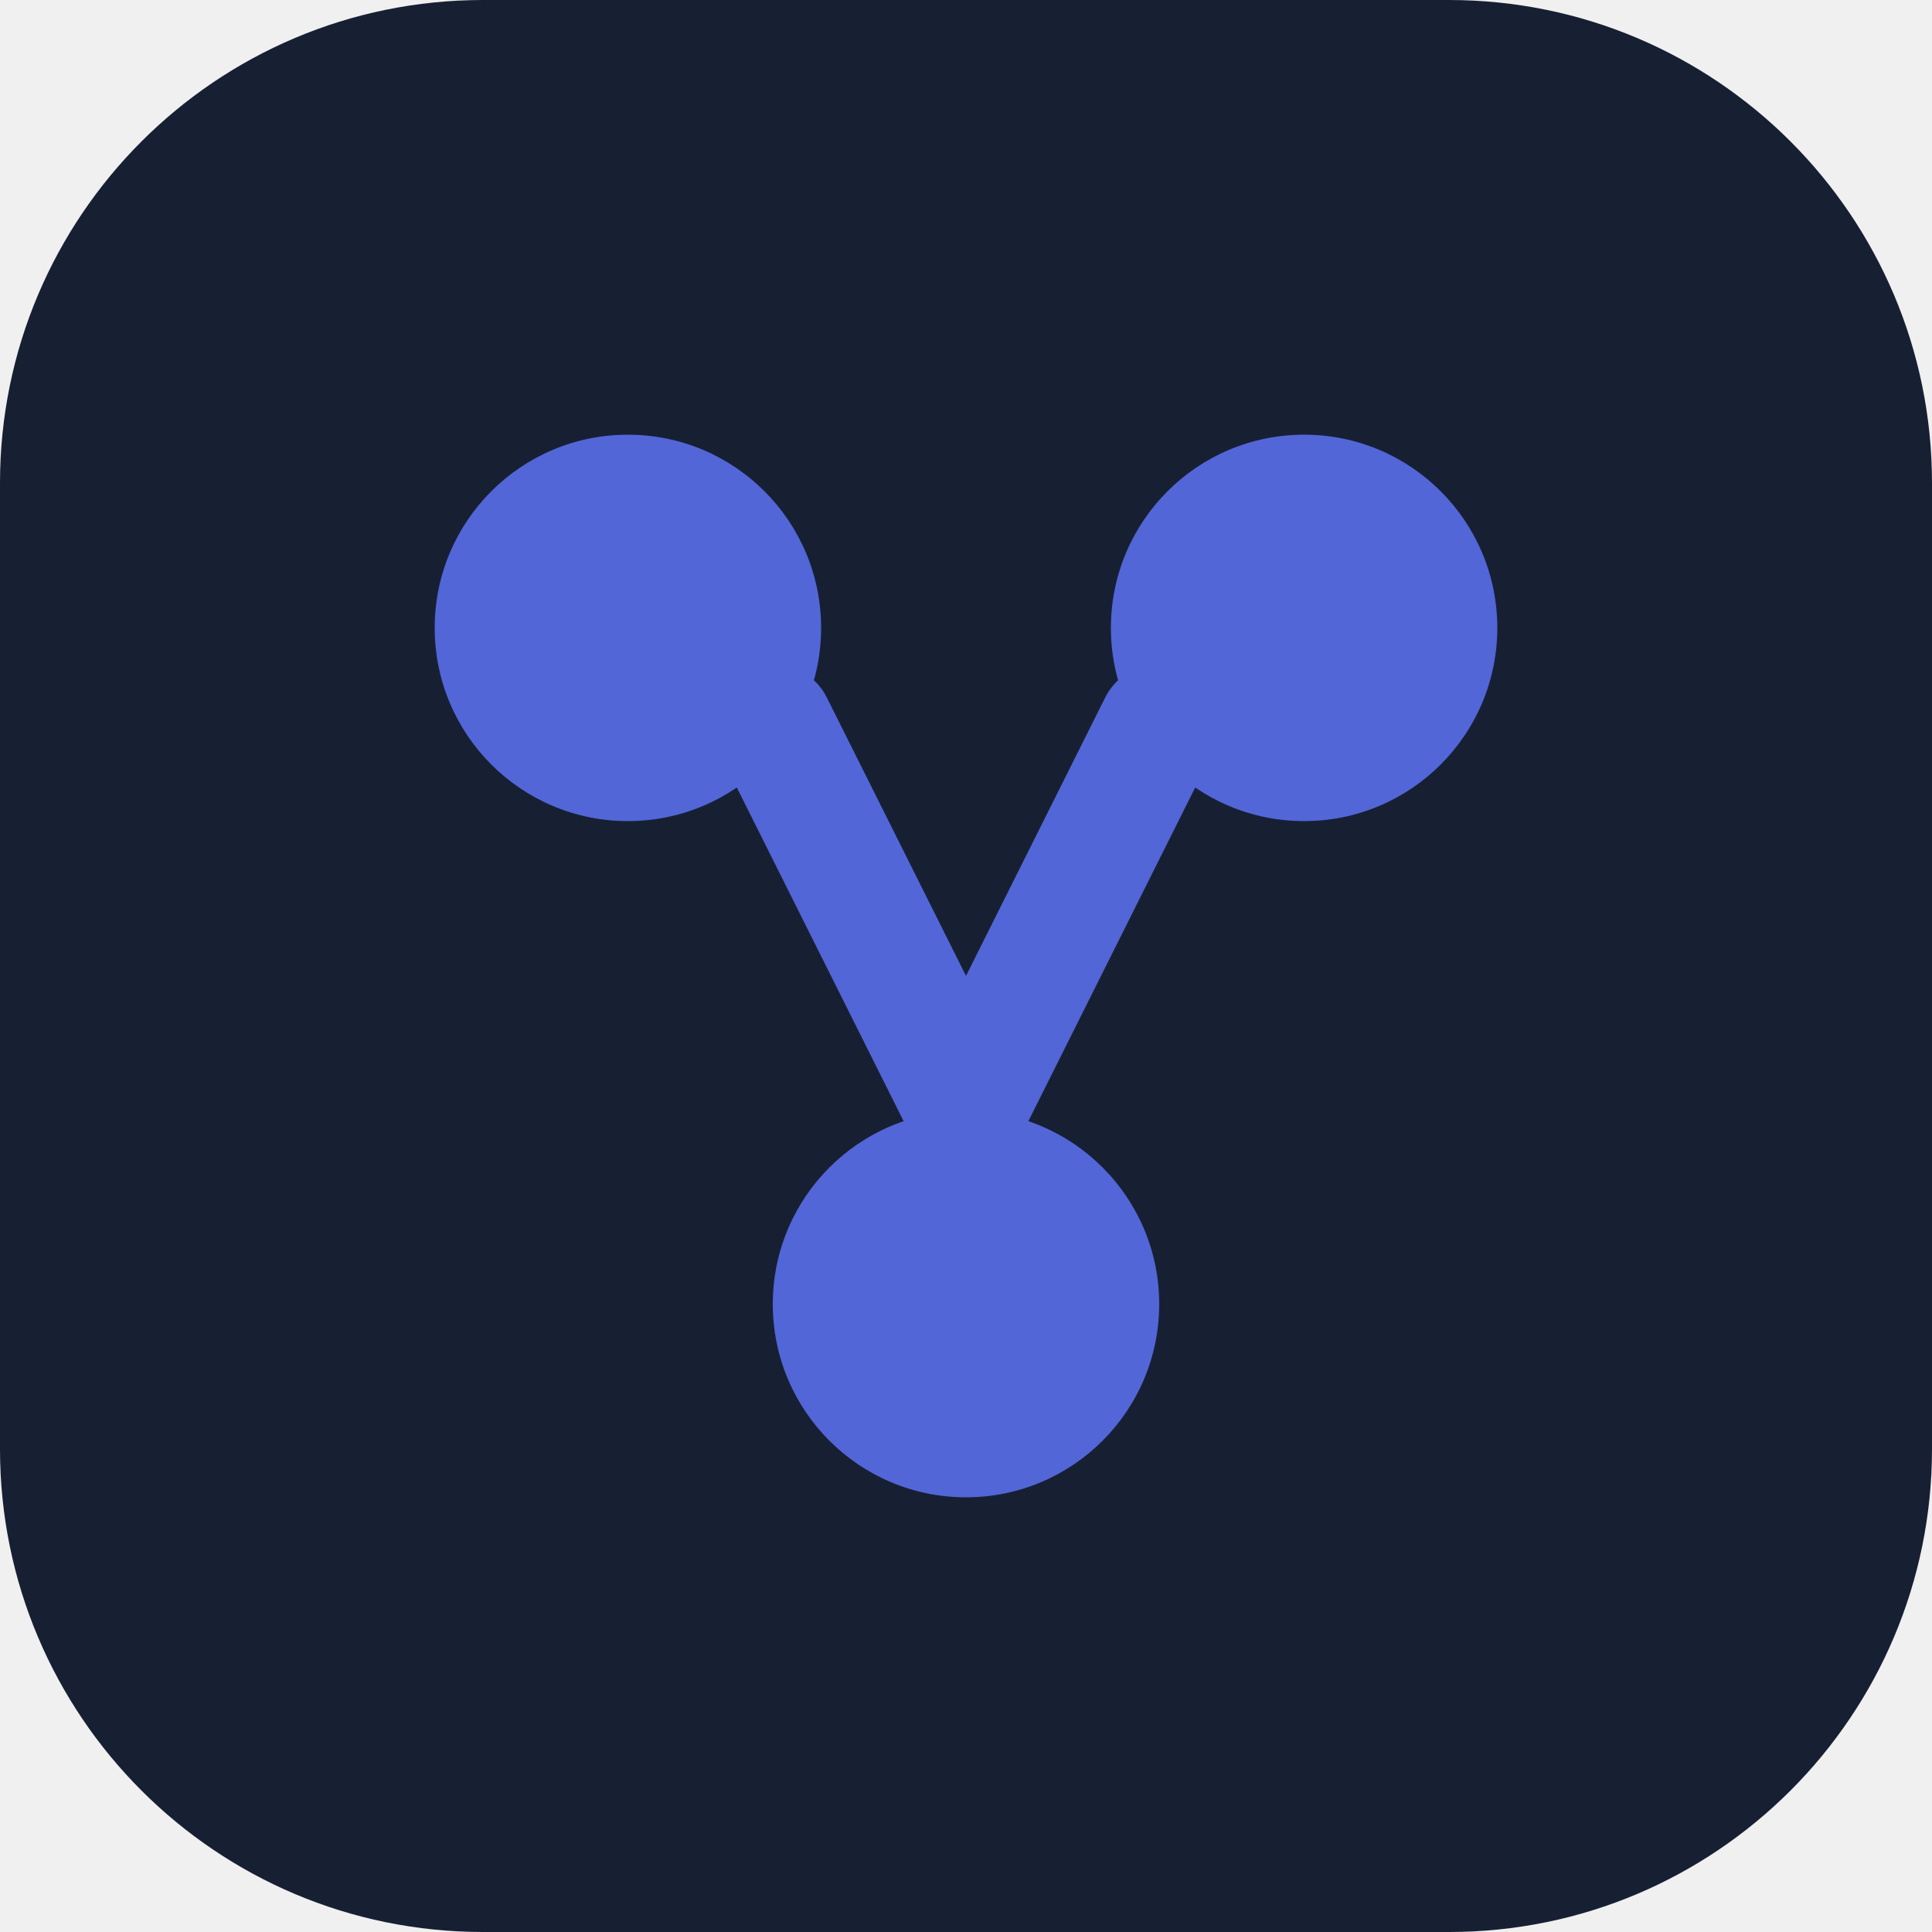
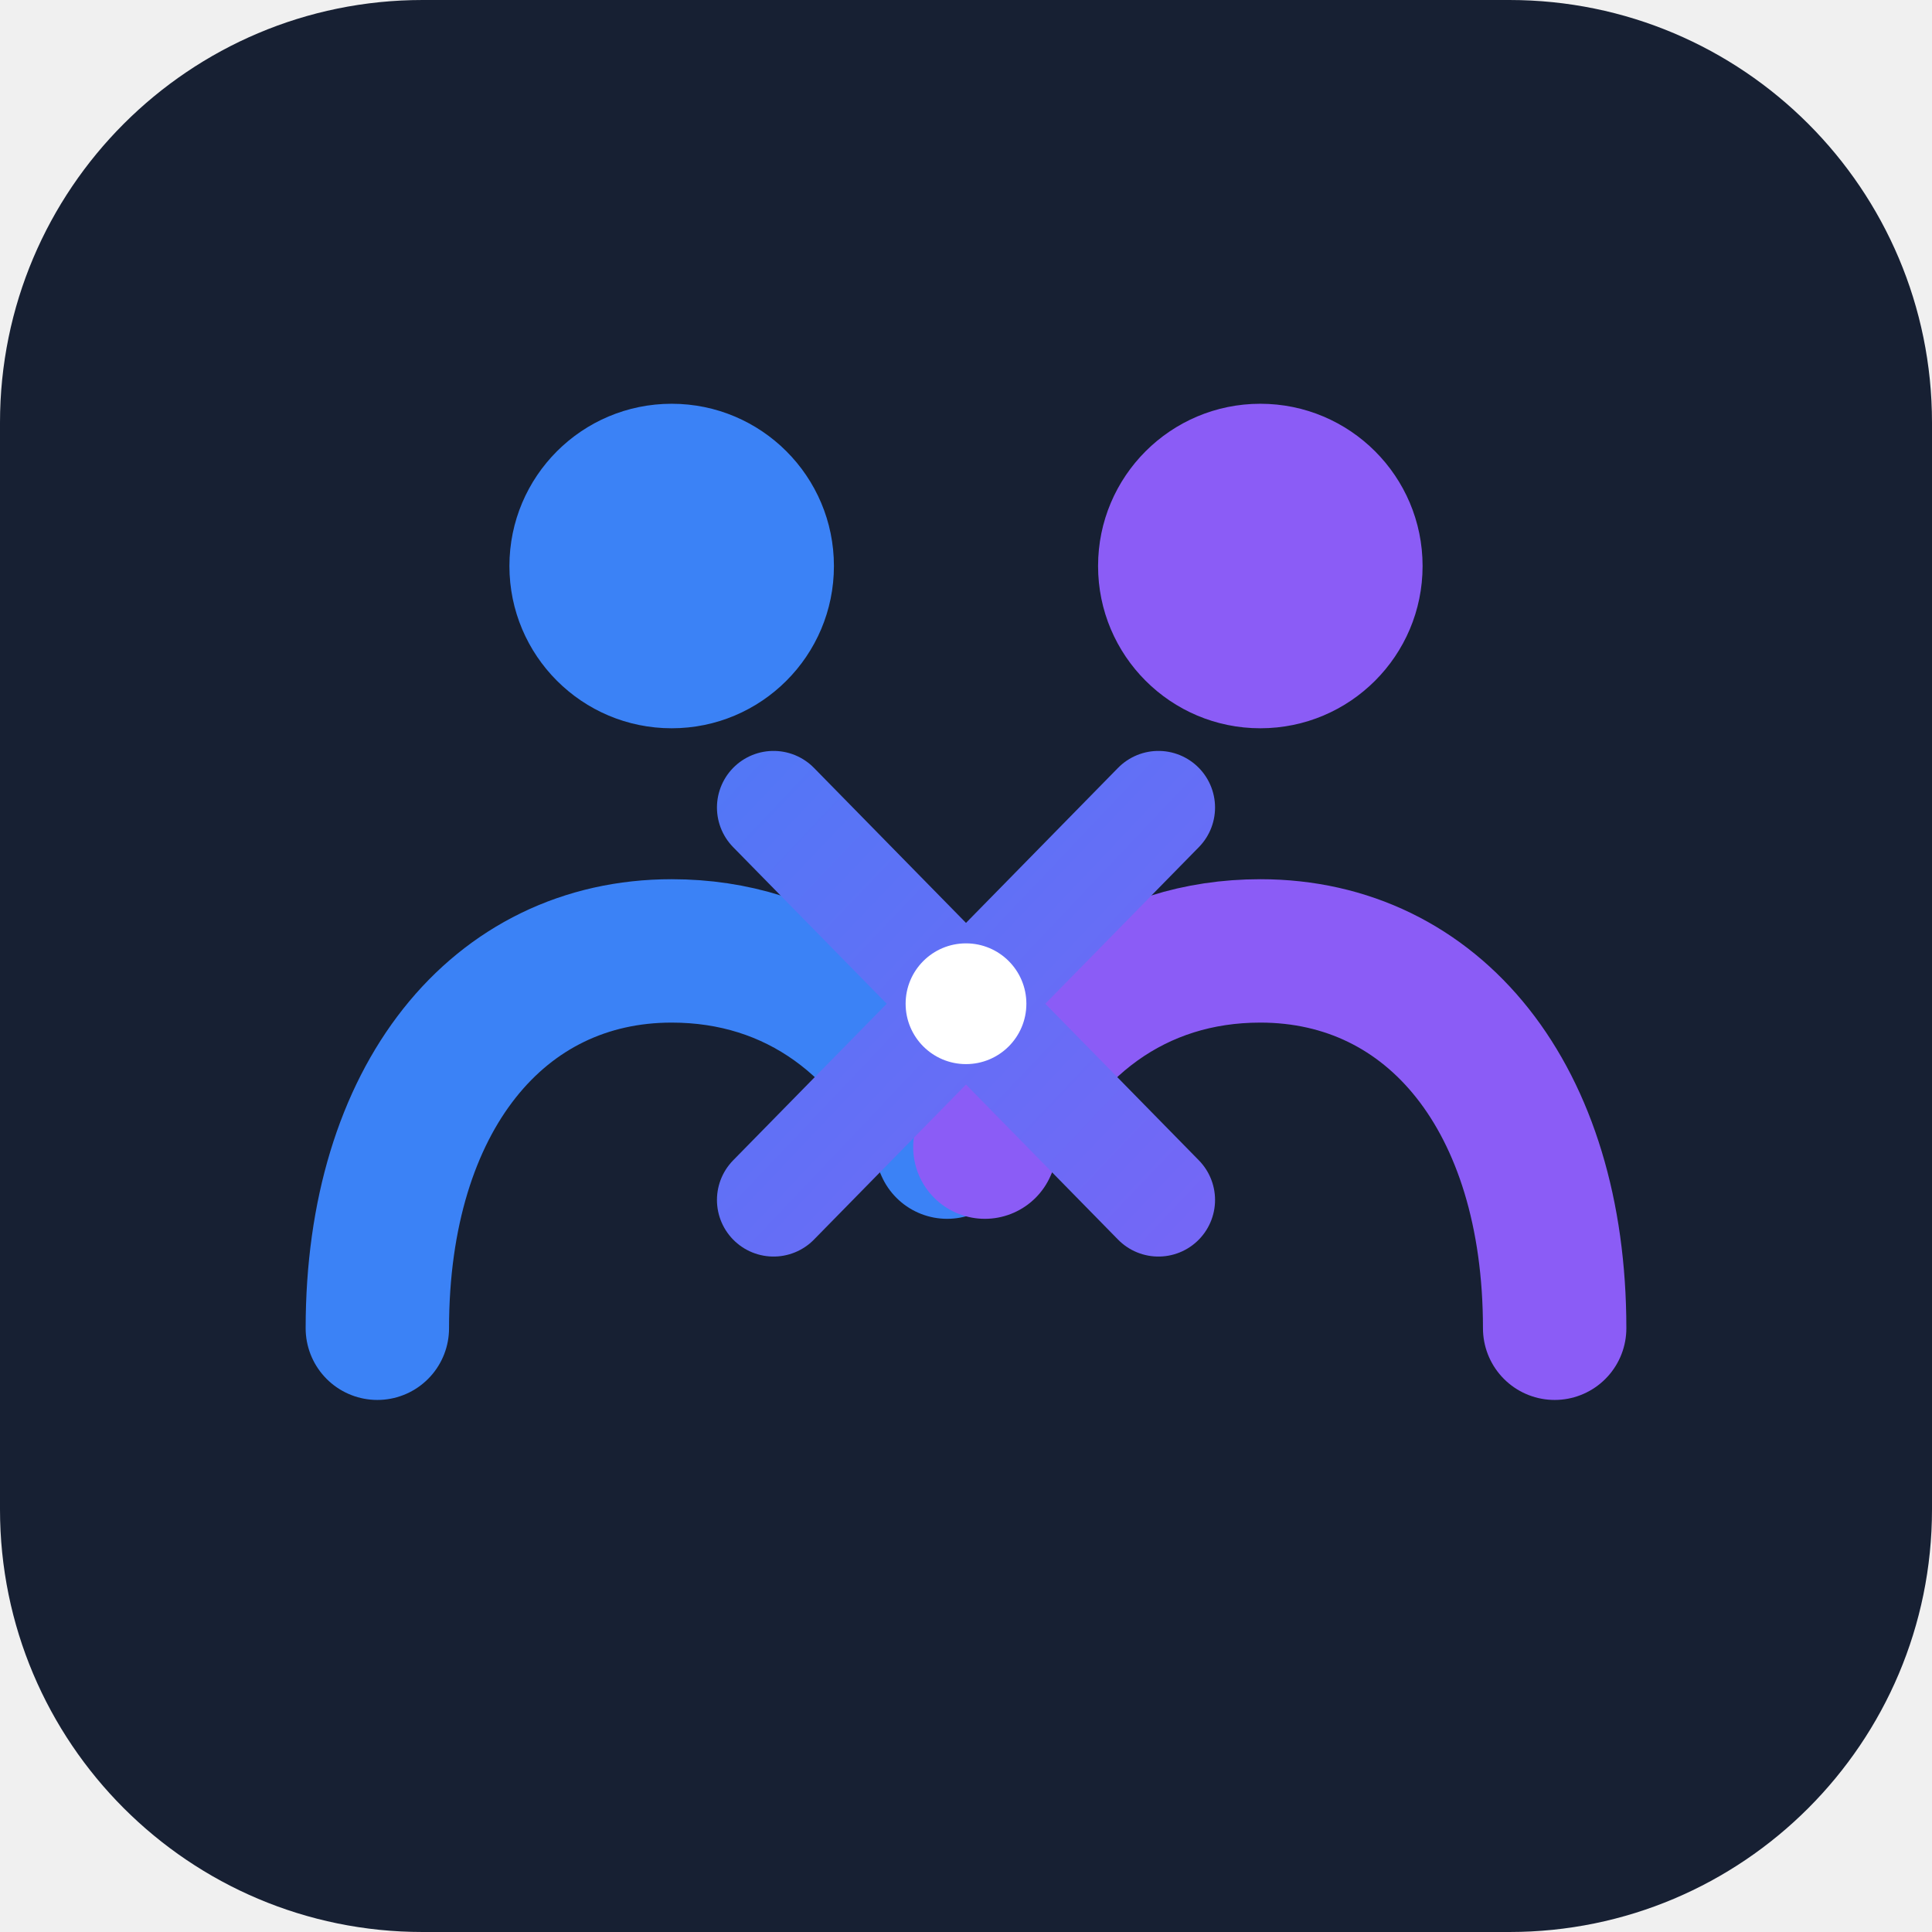
- <svg xmlns="http://www.w3.org/2000/svg" width="40" height="40" viewBox="0 0 40 40" fill="none">
-   <rect width="40" height="40" rx="10" fill="#172033" />
+ <svg xmlns="http://www.w3.org/2000/svg" width="512" height="512" viewBox="0 0 512 512" fill="none">
  <defs>
-     <linearGradient id="logoGradient" x1="8" y1="8" x2="32" y2="32">
-       <stop offset="0%" stop-color="#5266D8" />
-       <stop offset="100%" stop-color="#8B5CF6" />
+     <linearGradient id="bluePurple" x1="110" y1="120" x2="405" y2="400" gradientUnits="userSpaceOnUse">
+       <stop offset="0" stop-color="#3B82F6" />
+       <stop offset="1" stop-color="#8B5CF6" />
    </linearGradient>
  </defs>
-   <circle cx="13" cy="13" r="4" fill="url(#logoGradient)" />
-   <circle cx="27" cy="13" r="4" fill="url(#logoGradient)" />
-   <circle cx="20" cy="27" r="4" fill="url(#logoGradient)" />
-   <path d="M16 15L20 23L24 15" stroke="url(#logoGradient)" stroke-width="2.5" stroke-linecap="round" stroke-linejoin="round" />
+   <rect width="512" height="512" rx="112" fill="#172033" />
+   <circle cx="178" cy="150" r="43" fill="#3B82F6" />
+   <path d="M100 352      C100 291 132 252 178 252      C211 252 237 271 251 304" stroke="#3B82F6" stroke-width="38" stroke-linecap="round" />
+   <circle cx="334" cy="150" r="43" fill="#8B5CF6" />
+   <path d="M261 304      C275 271 301 252 334 252      C380 252 412 291 412 352" stroke="#8B5CF6" stroke-width="38" stroke-linecap="round" />
+   <path d="M205 214 L307 318" stroke="url(#bluePurple)" stroke-width="30" stroke-linecap="round" />
+   <path d="M307 214 L205 318" stroke="url(#bluePurple)" stroke-width="30" stroke-linecap="round" />
+   <circle cx="256" cy="266" r="16" fill="#FFFFFF" />
</svg>
